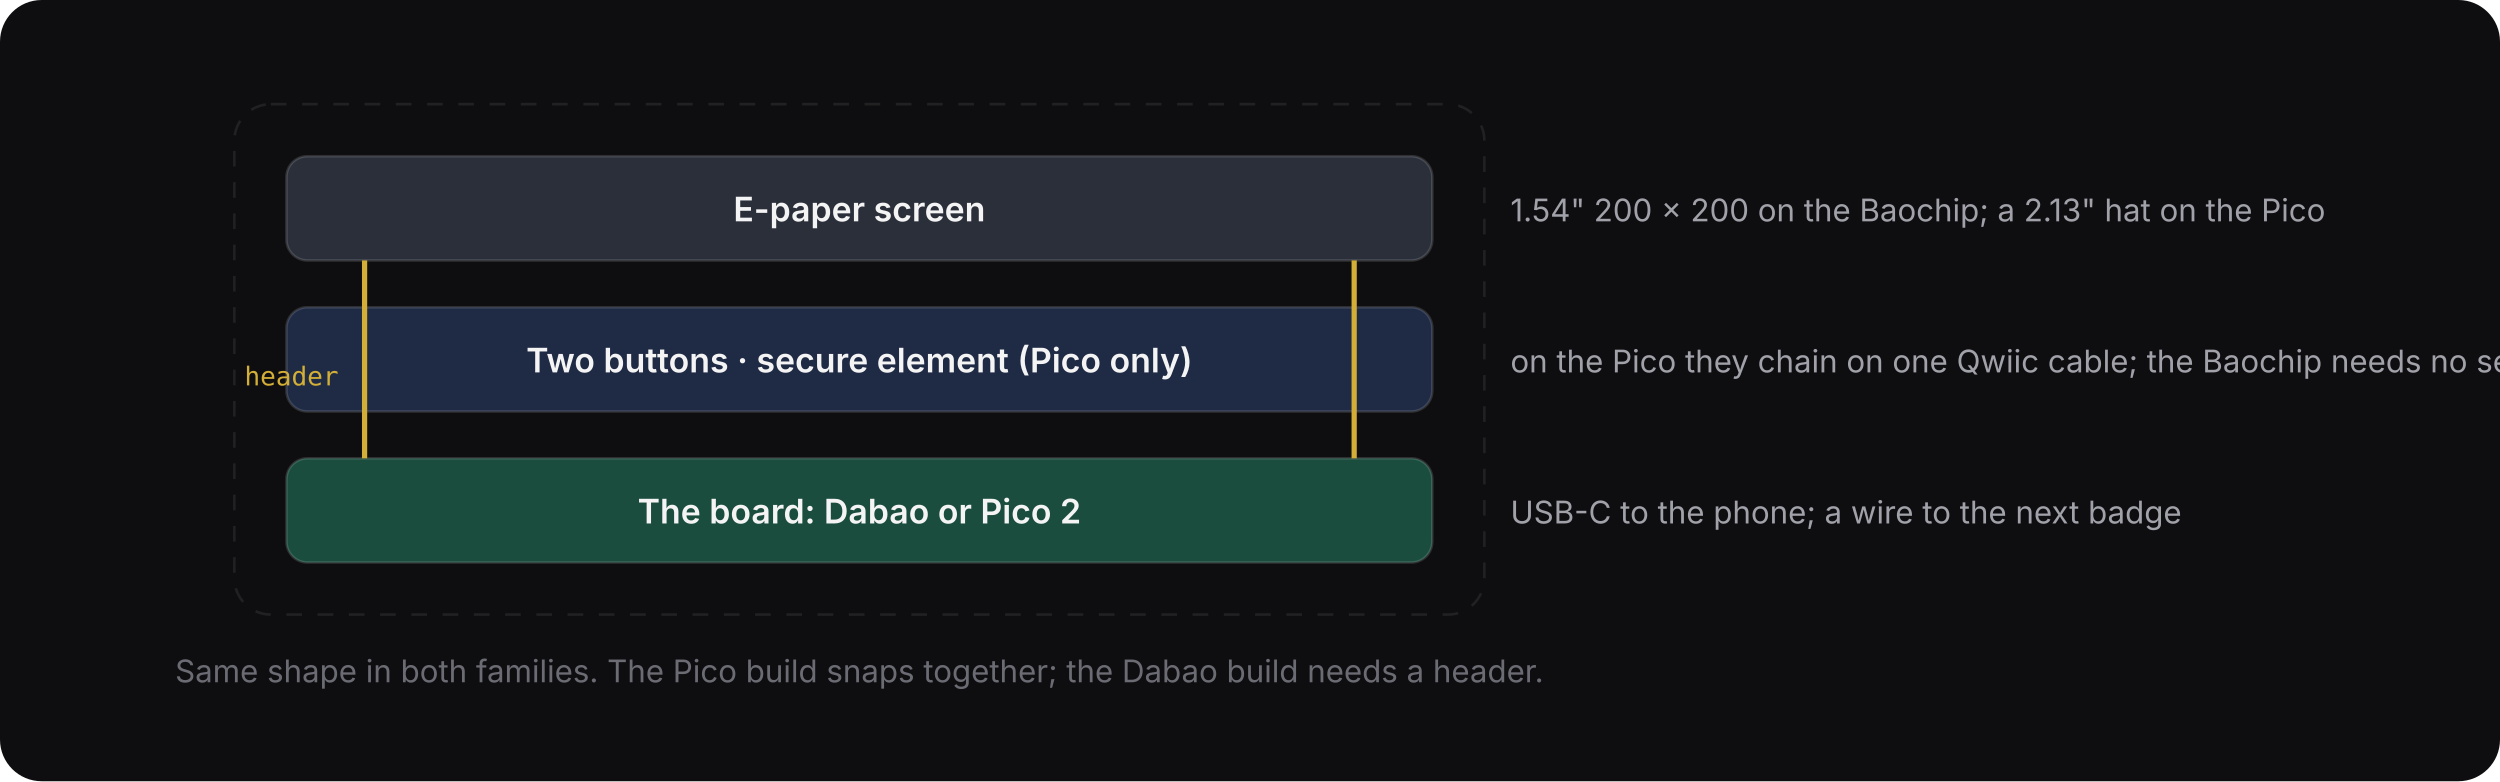
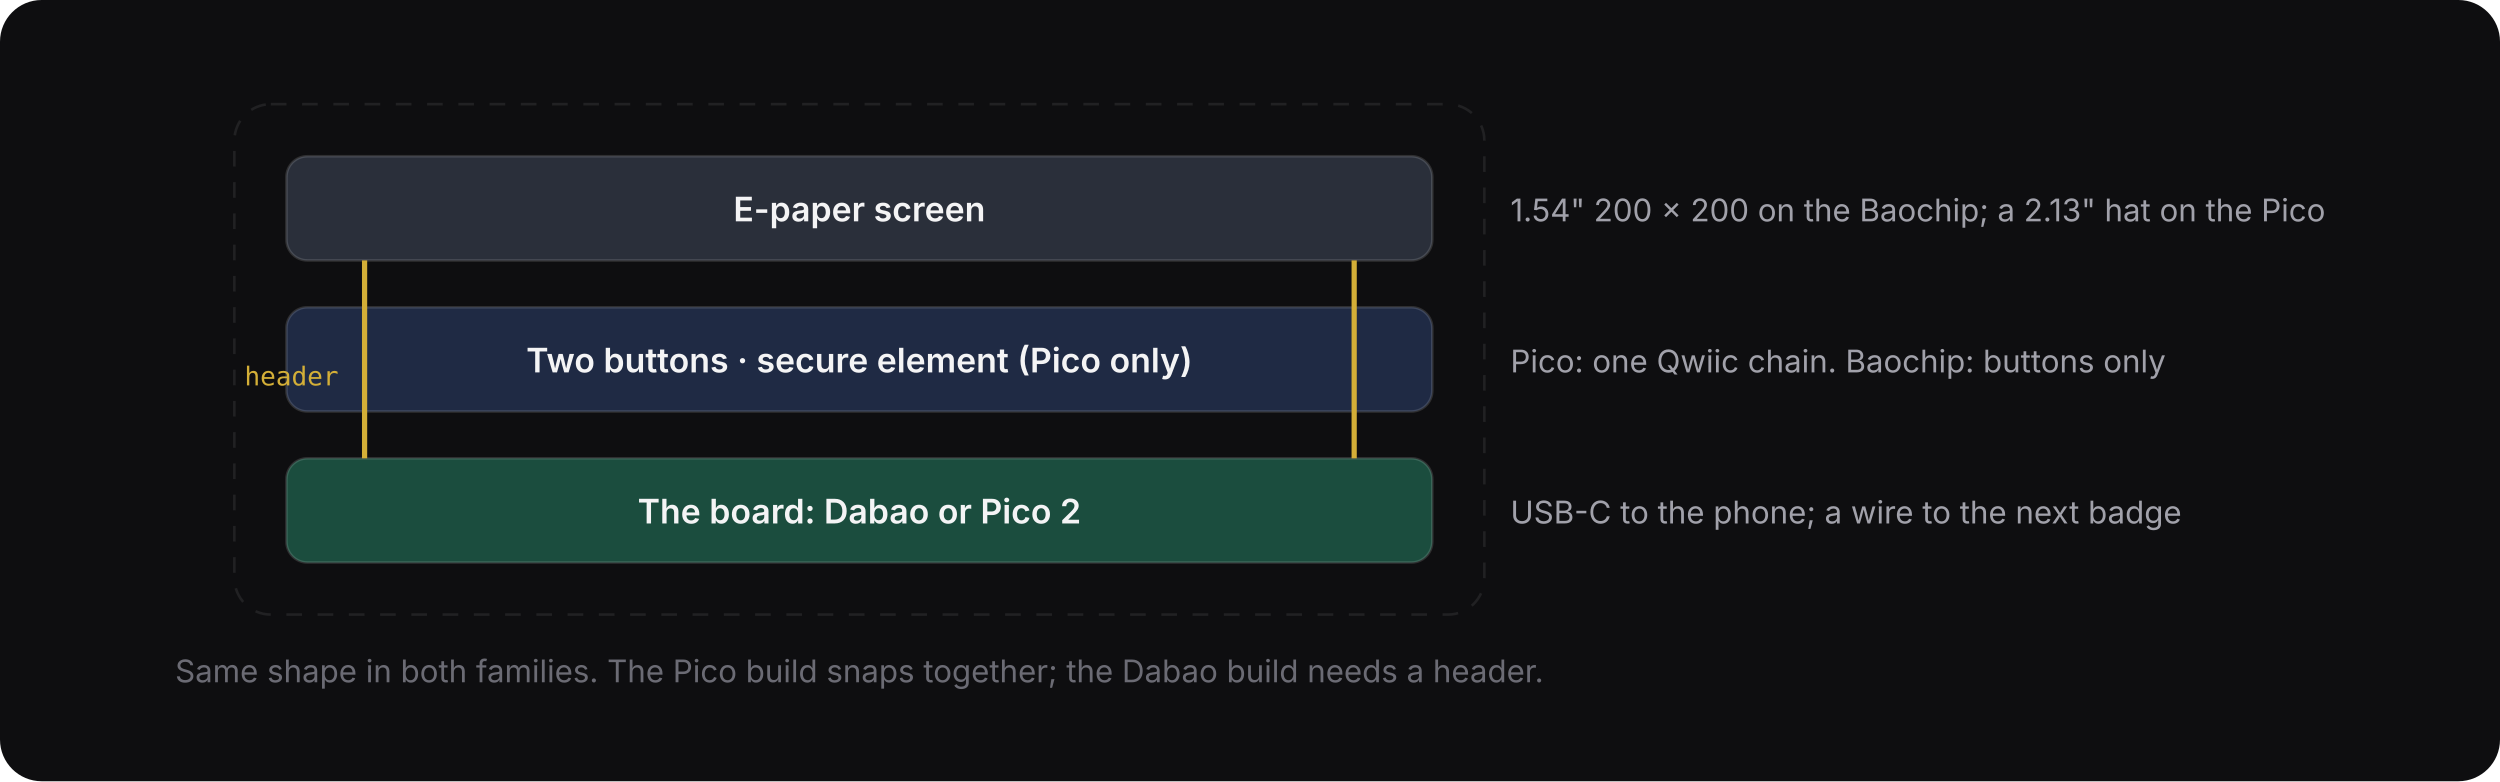
<svg xmlns="http://www.w3.org/2000/svg" viewBox="0 0 960 300" width="960" height="300" role="img" aria-labelledby="t">
  <defs>
    <marker id="arrow" viewBox="0 0 10 10" refX="9" refY="5" markerWidth="7" markerHeight="7" orient="auto-start-reverse">
      <path d="M0 0L10 5L0 10z" fill="#a1a1aa" />
    </marker>
    <marker id="arrow-amber" viewBox="0 0 10 10" refX="9" refY="5" markerWidth="7" markerHeight="7" orient="auto-start-reverse">
      <path d="M0 0L10 5L0 10z" fill="#e5a33a" />
    </marker>
    <pattern id="hatch" patternUnits="userSpaceOnUse" width="6" height="6" patternTransform="rotate(45)">
      <line x1="0" y1="0" x2="0" y2="6" stroke="#6b6b74" stroke-width="1.5" />
    </pattern>
  </defs>
  <rect width="960" height="300" rx="16" fill="#0e0e10" />
  <rect x="110" y="60" width="440" height="40" rx="8" fill="#2a2f3a" stroke="rgba(255,255,255,0.14)" stroke-width="1" />
  <text x="330" y="85" font-family="Inter, -apple-system, 'Segoe UI', Helvetica, Arial, sans-serif" font-size="13" font-weight="600" fill="#f4f4f5" text-anchor="middle">E-paper screen</text>
  <text x="580" y="85" font-family="Inter, -apple-system, 'Segoe UI', Helvetica, Arial, sans-serif" font-size="12" font-weight="400" fill="#a1a1aa" text-anchor="start">1.54" 200 × 200 on the Baochip; a 2.13" hat on the Pico</text>
  <rect x="110" y="118" width="440" height="40" rx="8" fill="#1f2a44" stroke="rgba(255,255,255,0.14)" stroke-width="1" />
  <text x="330" y="143" font-family="Inter, -apple-system, 'Segoe UI', Helvetica, Arial, sans-serif" font-size="13" font-weight="600" fill="#f4f4f5" text-anchor="middle">Two buttons · secure element (Pico only)</text>
-   <text x="580" y="143" font-family="Inter, -apple-system, 'Segoe UI', Helvetica, Arial, sans-serif" font-size="12" font-weight="400" fill="#a1a1aa" text-anchor="start">on the Pico they chain on one Qwiic cable; the Baochip needs no secure element</text>
+   <text x="580" y="143" font-family="Inter, -apple-system, 'Segoe UI', Helvetica, Arial, sans-serif" font-size="12" font-weight="400" fill="#a1a1aa" text-anchor="start">Pico: one Qwiic chain. Baochip: buttons only</text>
  <rect x="110" y="176" width="440" height="40" rx="8" fill="#1b4d3e" stroke="rgba(255,255,255,0.14)" stroke-width="1" />
  <text x="330" y="201" font-family="Inter, -apple-system, 'Segoe UI', Helvetica, Arial, sans-serif" font-size="13" font-weight="600" fill="#f4f4f5" text-anchor="middle">The board: Dabao or Pico 2</text>
  <text x="580" y="201" font-family="Inter, -apple-system, 'Segoe UI', Helvetica, Arial, sans-serif" font-size="12" font-weight="400" fill="#a1a1aa" text-anchor="start">USB-C to the phone; a wire to the next badge</text>
  <line x1="140" y1="100" x2="140" y2="176" stroke="#d4af37" stroke-width="2" />
  <line x1="520" y1="100" x2="520" y2="176" stroke="#d4af37" stroke-width="2" />
  <text x="130" y="148" font-family="'JetBrains Mono', ui-monospace, SFMono-Regular, Menlo, monospace" font-size="10" font-weight="400" fill="#d4af37" text-anchor="end">header</text>
  <rect x="90" y="40" width="480" height="196" rx="14" fill="none" stroke="rgba(255,255,255,0.08)" stroke-width="1" stroke-dasharray="6 6" />
  <text x="330" y="262" font-family="Inter, -apple-system, 'Segoe UI', Helvetica, Arial, sans-serif" font-size="12" font-weight="400" fill="#6b6b74" text-anchor="middle">Same shape in both families. The Pico build snaps together; the Dabao build needs a header.</text>
</svg>
